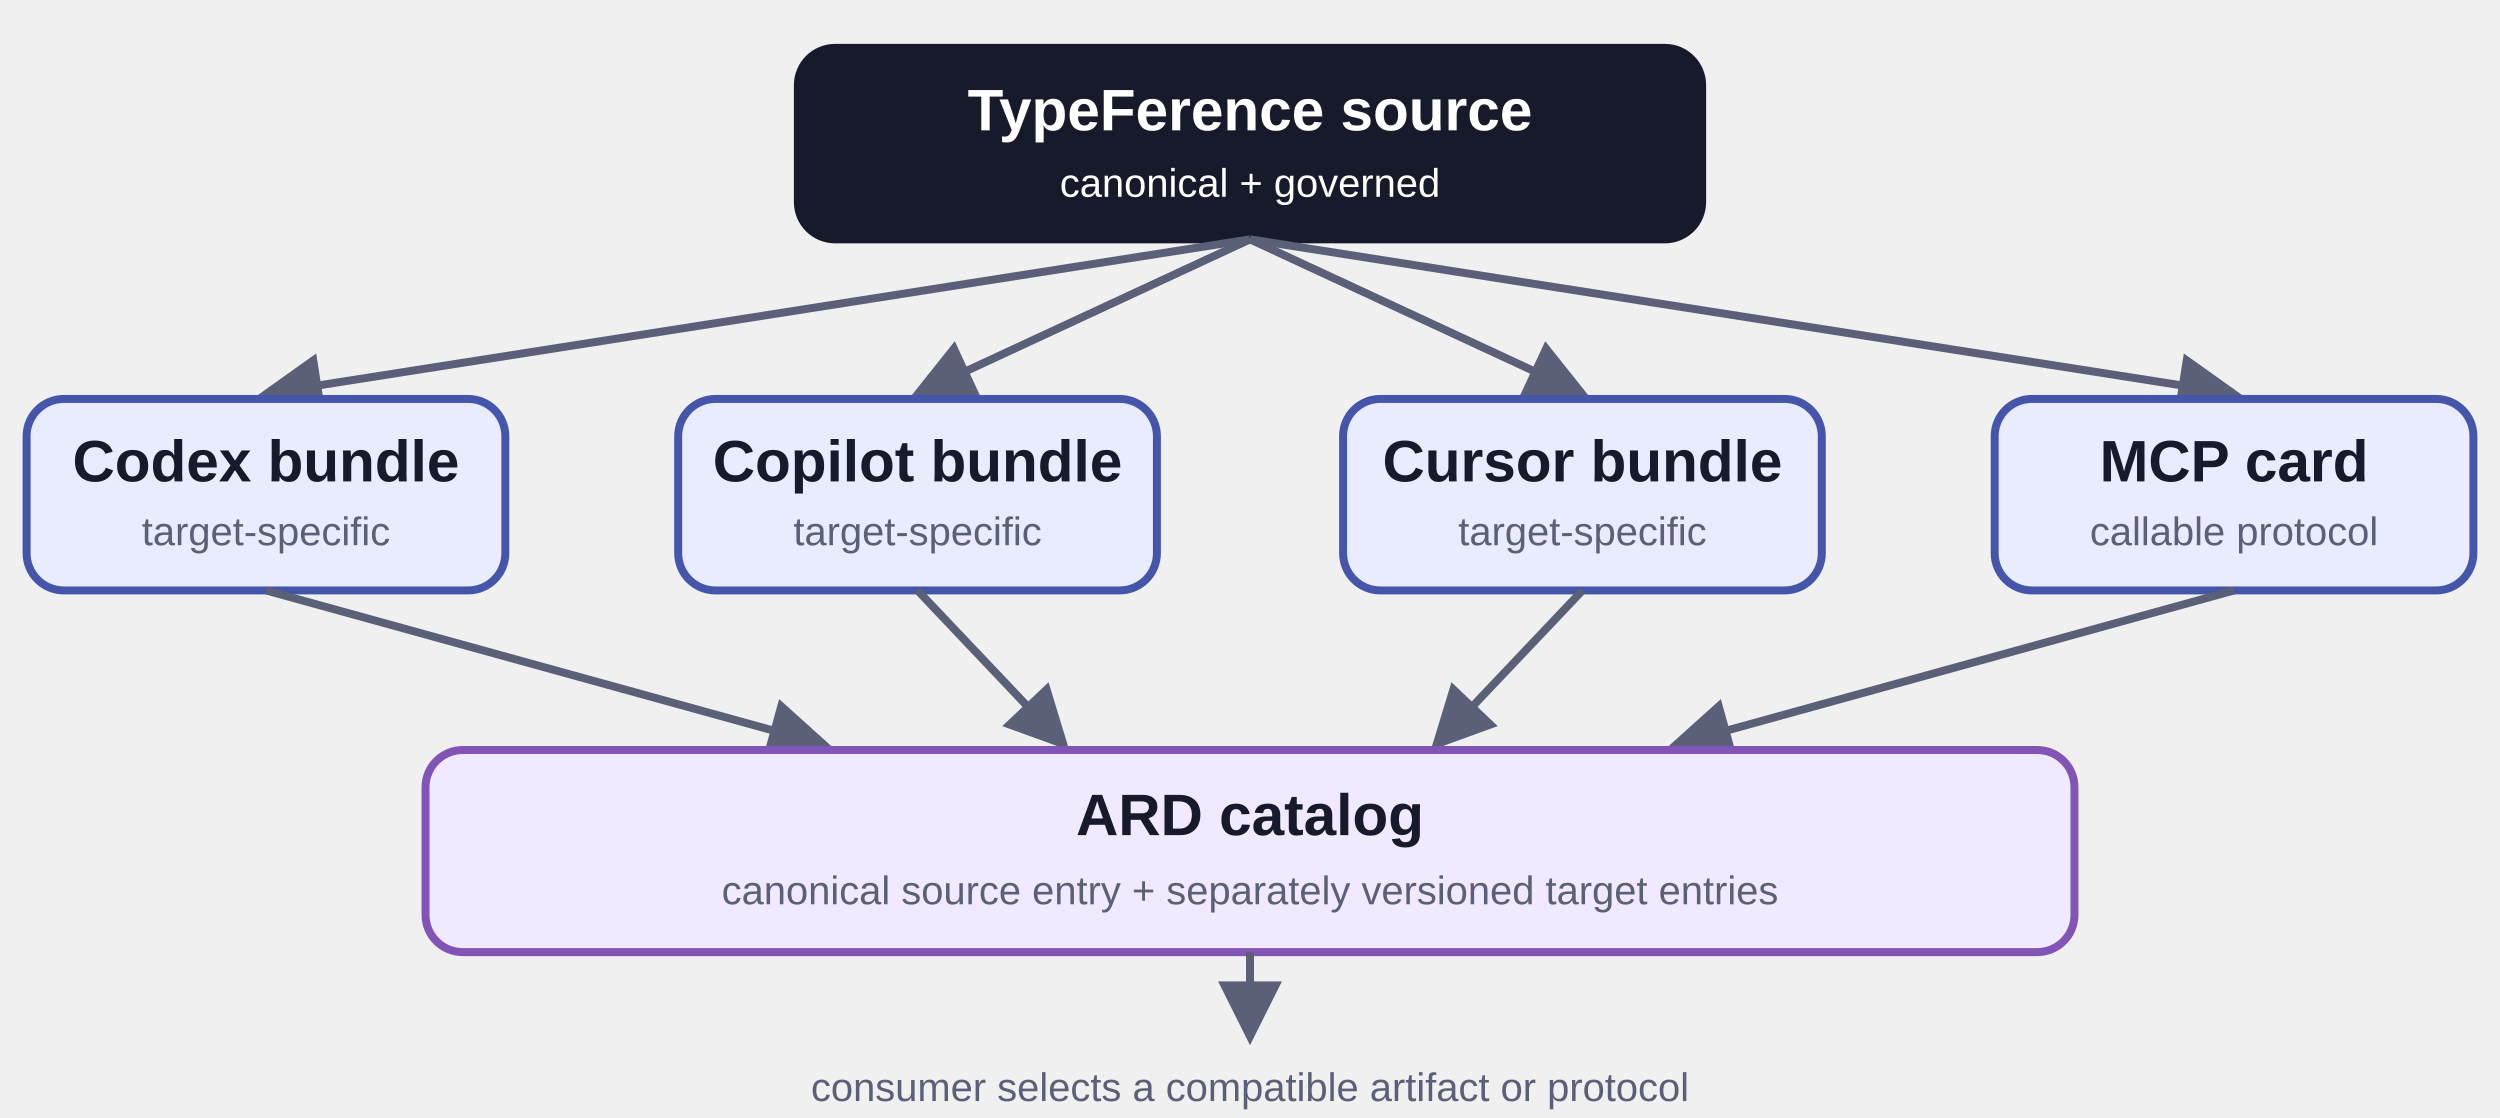
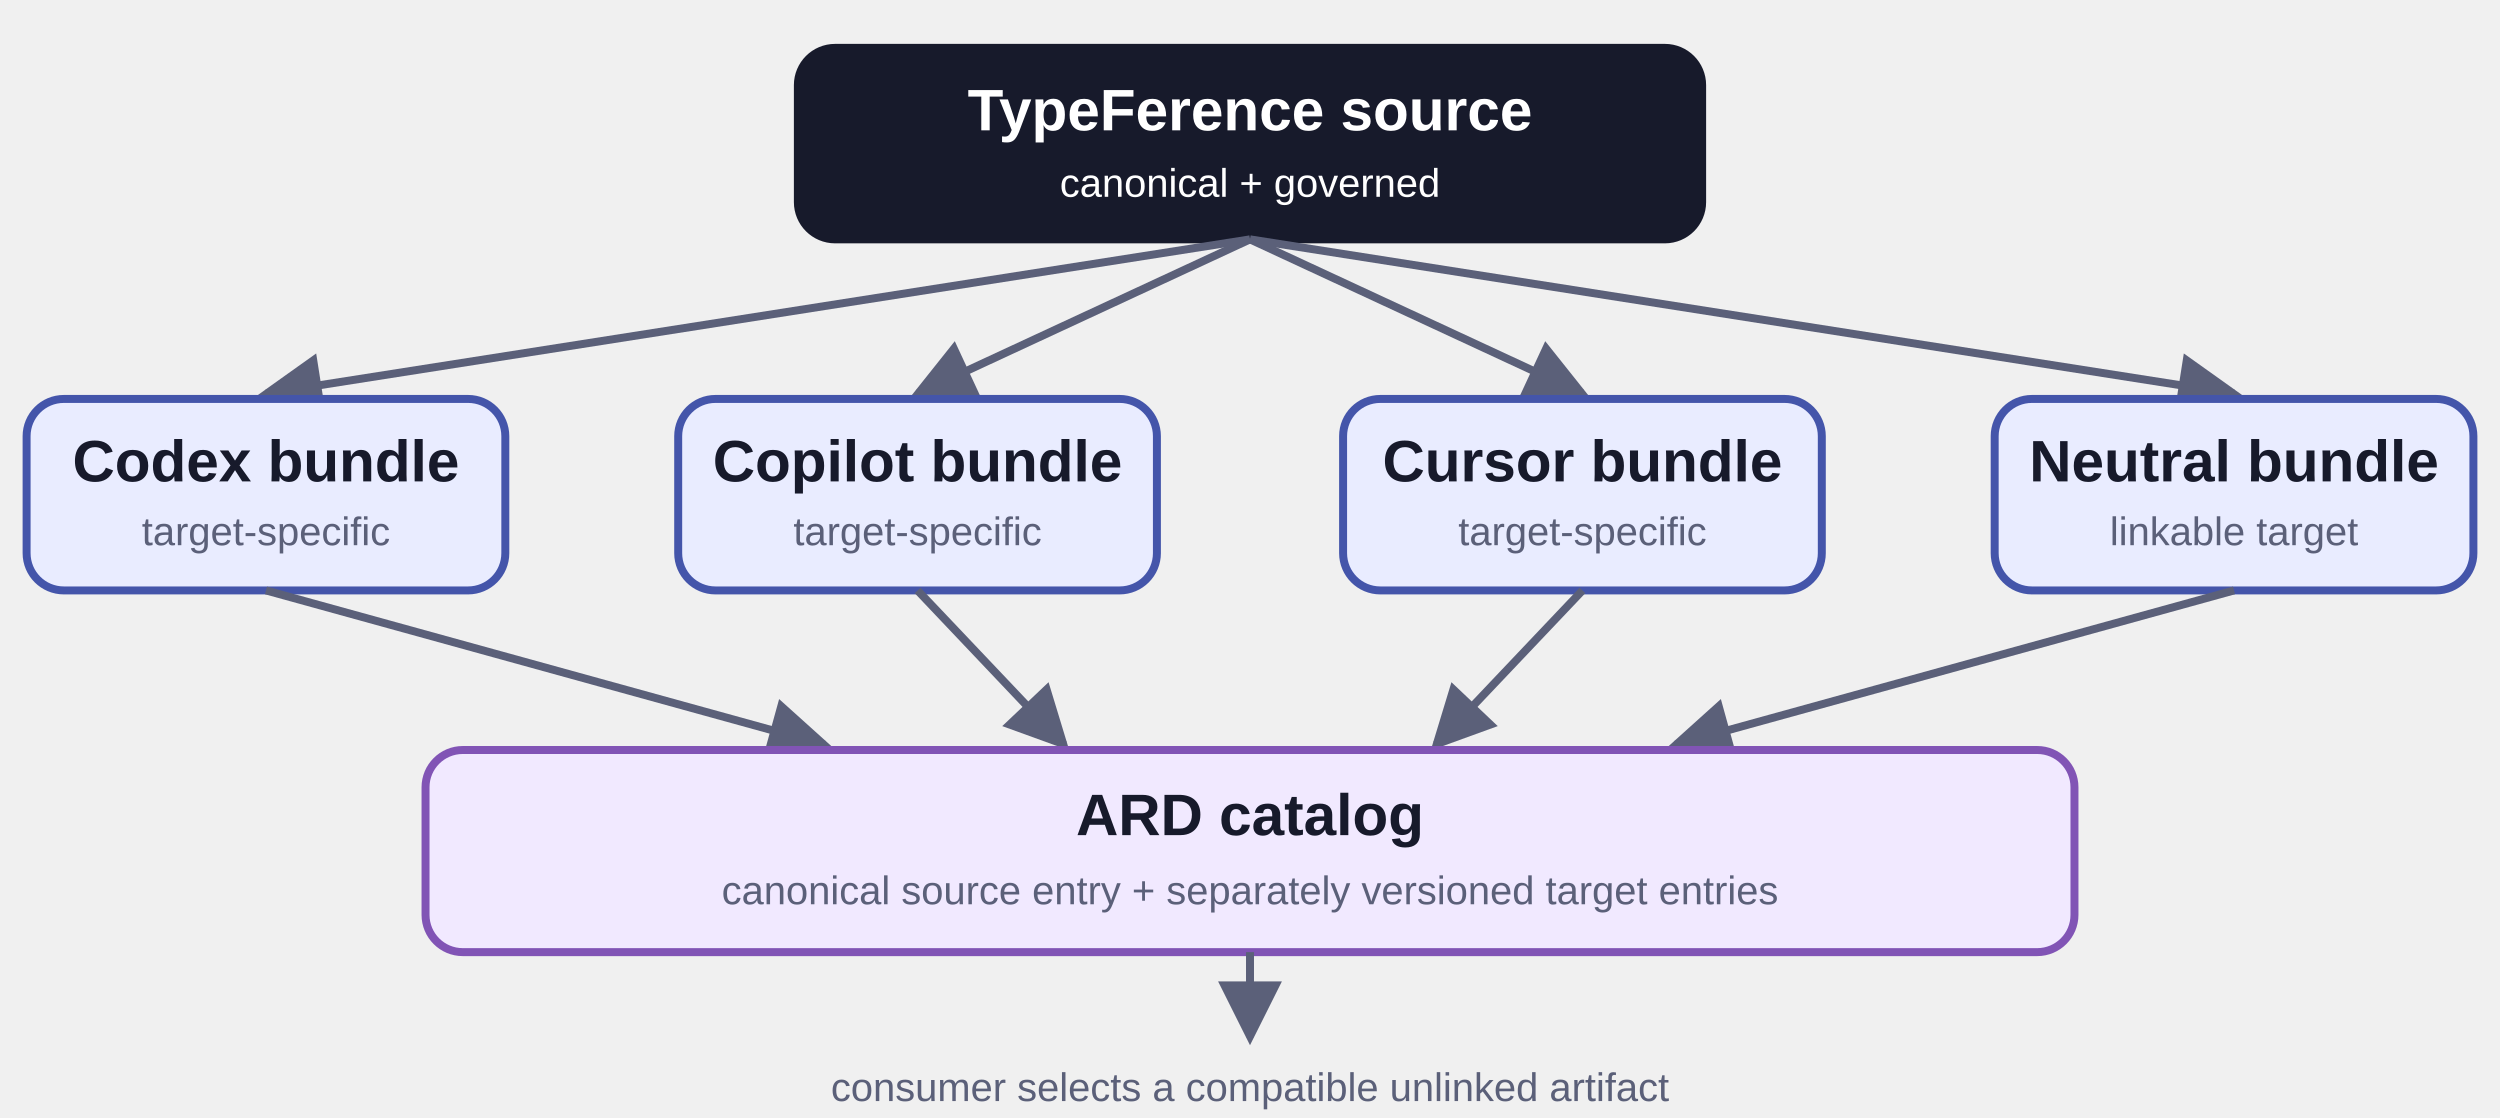
<svg xmlns="http://www.w3.org/2000/svg" width="940" height="420" viewBox="0 0 940 420" role="img" aria-labelledby="title desc">
  <defs>
    <marker id="arrow" markerWidth="8" markerHeight="8" refX="7" refY="4" orient="auto">
      <path d="M0 0L8 4L0 8Z" fill="#5b6079" />
    </marker>
    <style>.box{rx:14;stroke-width:3}.title{font:700 22px Arial,sans-serif;fill:#171a2b;text-anchor:middle}.sub{font:15px Arial,sans-serif;fill:#5b6079;text-anchor:middle}.white{fill:white}.line{stroke:#5b6079;stroke-width:3;fill:none;marker-end:url(#arrow)}</style>
  </defs>
  <rect class="box" x="300" y="18" width="340" height="72" fill="#171a2b" stroke="#171a2b" />
  <text class="title white" x="470" y="49">TypeFerence source</text>
  <text class="sub white" x="470" y="74">canonical + governed</text>
  <path class="line" d="M470 90L100 148" />
  <path class="line" d="M470 90L345 148" />
  <path class="line" d="M470 90L595 148" />
  <path class="line" d="M470 90L840 148" />
  <g>
    <rect class="box" x="10" y="150" width="180" height="72" fill="#e9ecff" stroke="#4455aa" />
    <text class="title" x="100" y="181">Codex bundle</text>
    <text class="sub" x="100" y="205">target-specific</text>
  </g>
  <g>
    <rect class="box" x="255" y="150" width="180" height="72" fill="#e9ecff" stroke="#4455aa" />
    <text class="title" x="345" y="181">Copilot bundle</text>
    <text class="sub" x="345" y="205">target-specific</text>
  </g>
  <g>
    <rect class="box" x="505" y="150" width="180" height="72" fill="#e9ecff" stroke="#4455aa" />
    <text class="title" x="595" y="181">Cursor bundle</text>
    <text class="sub" x="595" y="205">target-specific</text>
  </g>
  <g>
    <rect class="box" x="750" y="150" width="180" height="72" fill="#e9ecff" stroke="#4455aa" />
-     <text class="title" x="840" y="181">MCP card</text>
-     <text class="sub" x="840" y="205">callable protocol</text>
+     <text class="title" x="840" y="181">Neutral bundle</text>
+     <text class="sub" x="840" y="205">linkable target</text>
  </g>
  <path class="line" d="M100 222L310 280" />
  <path class="line" d="M345 222L400 280" />
  <path class="line" d="M595 222L540 280" />
  <path class="line" d="M840 222L630 280" />
  <rect class="box" x="160" y="282" width="620" height="76" fill="#f1e9ff" stroke="#8154b5" />
  <text class="title" x="470" y="314">ARD catalog</text>
  <text class="sub" x="470" y="340">canonical source entry + separately versioned target entries</text>
  <path class="line" d="M470 358L470 390" />
-   <text class="sub" x="470" y="414">consumer selects a compatible artifact or protocol</text>
+   <text class="sub" x="470" y="414">consumer selects a compatible unlinked artifact</text>
</svg>
